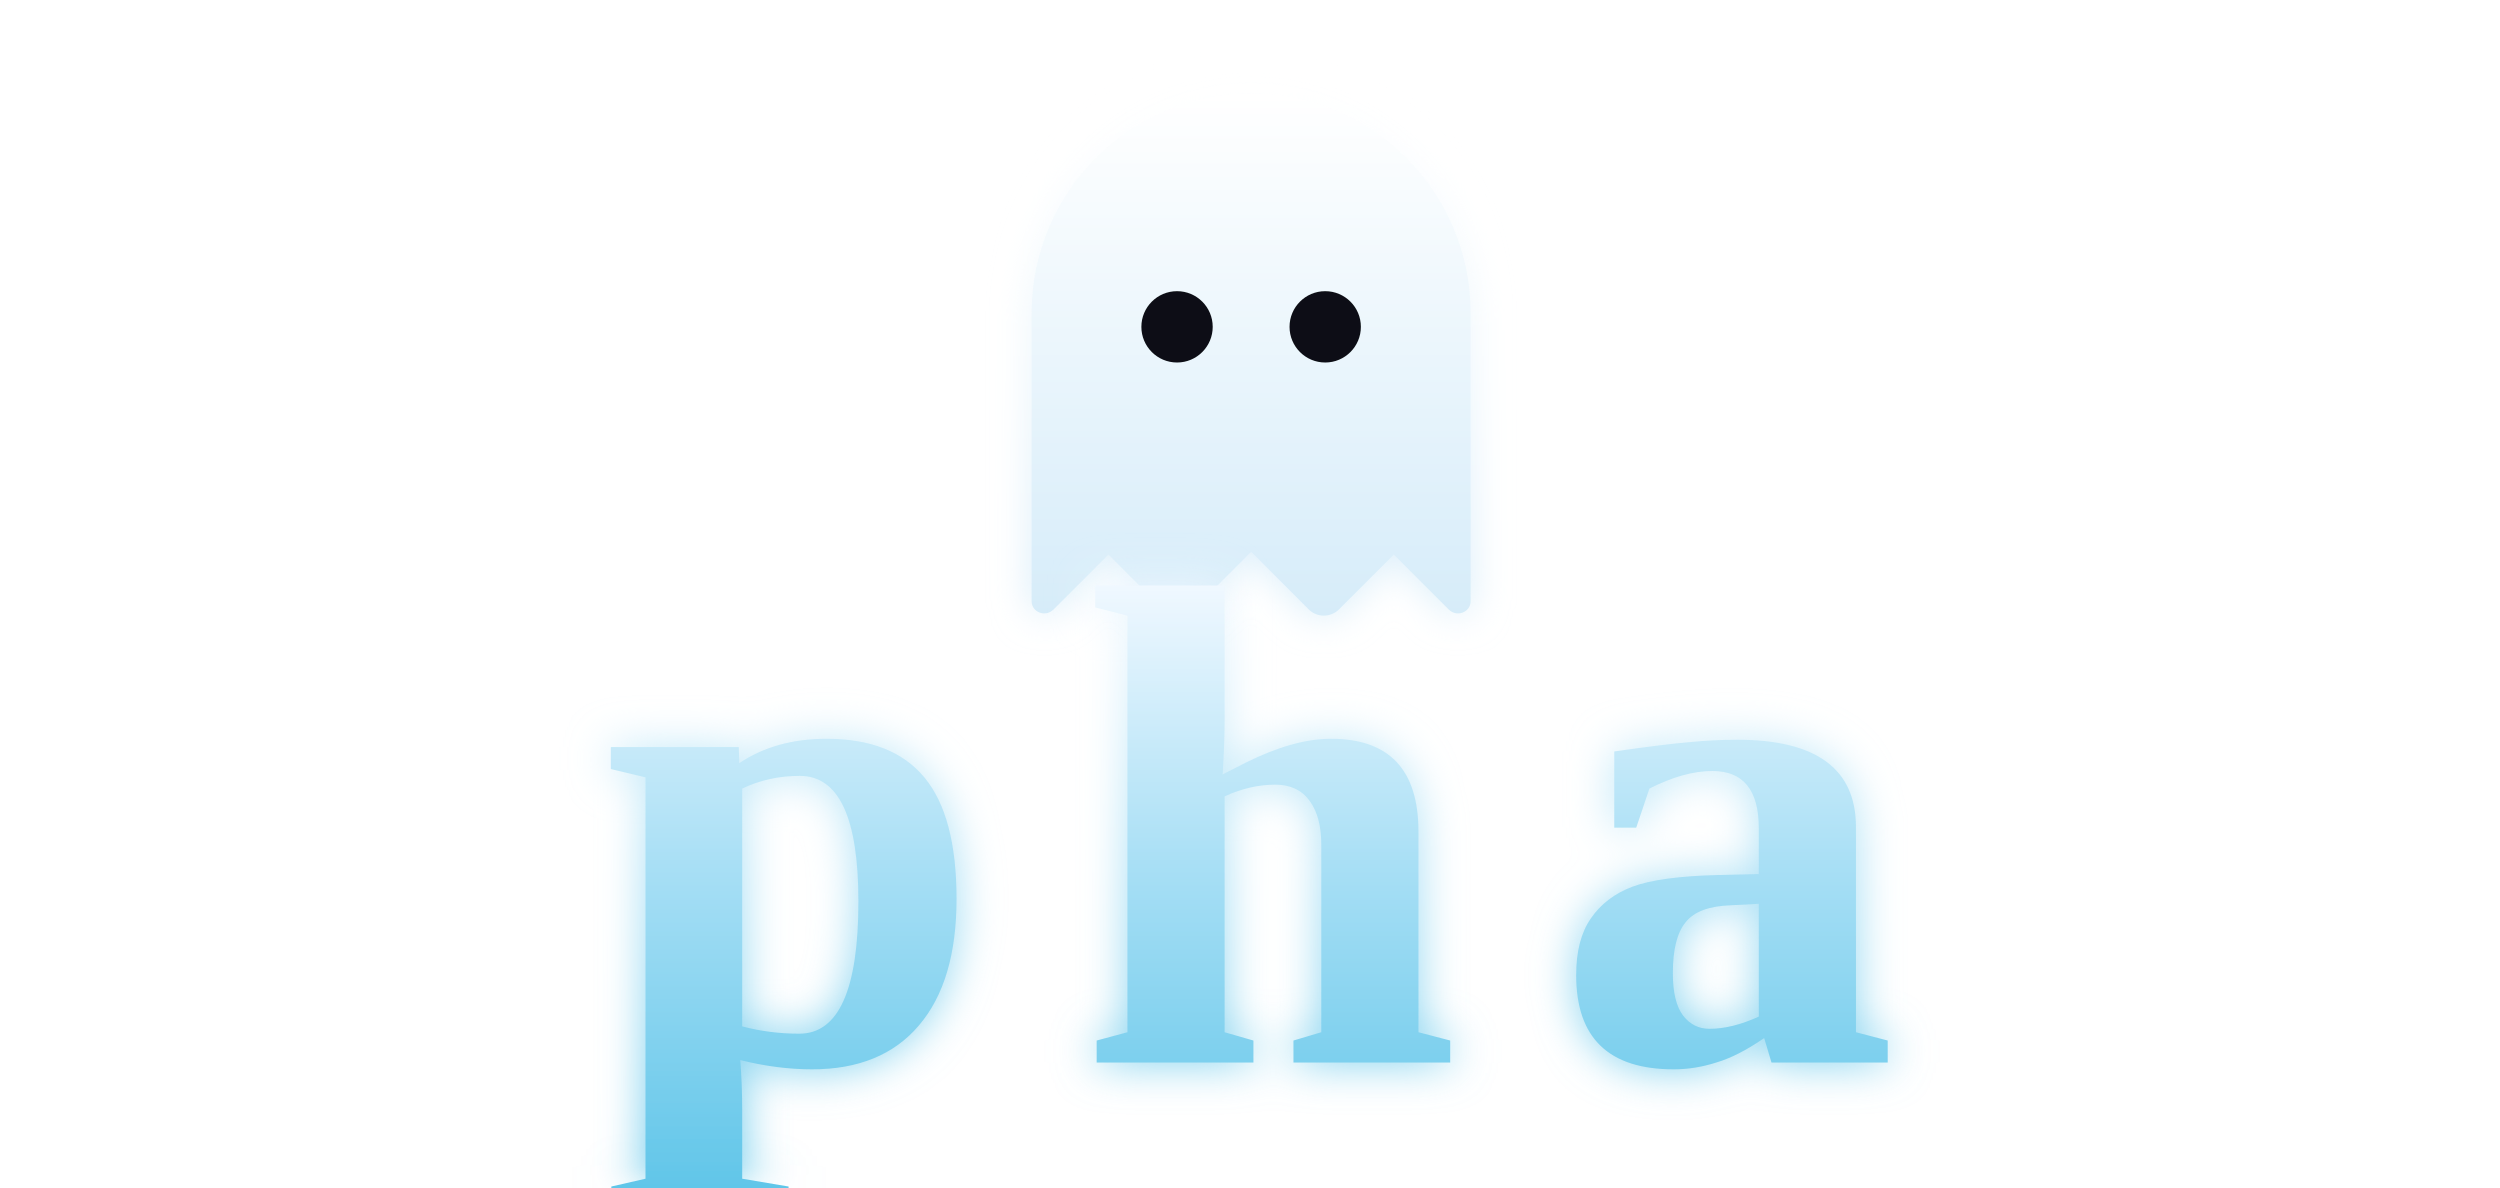
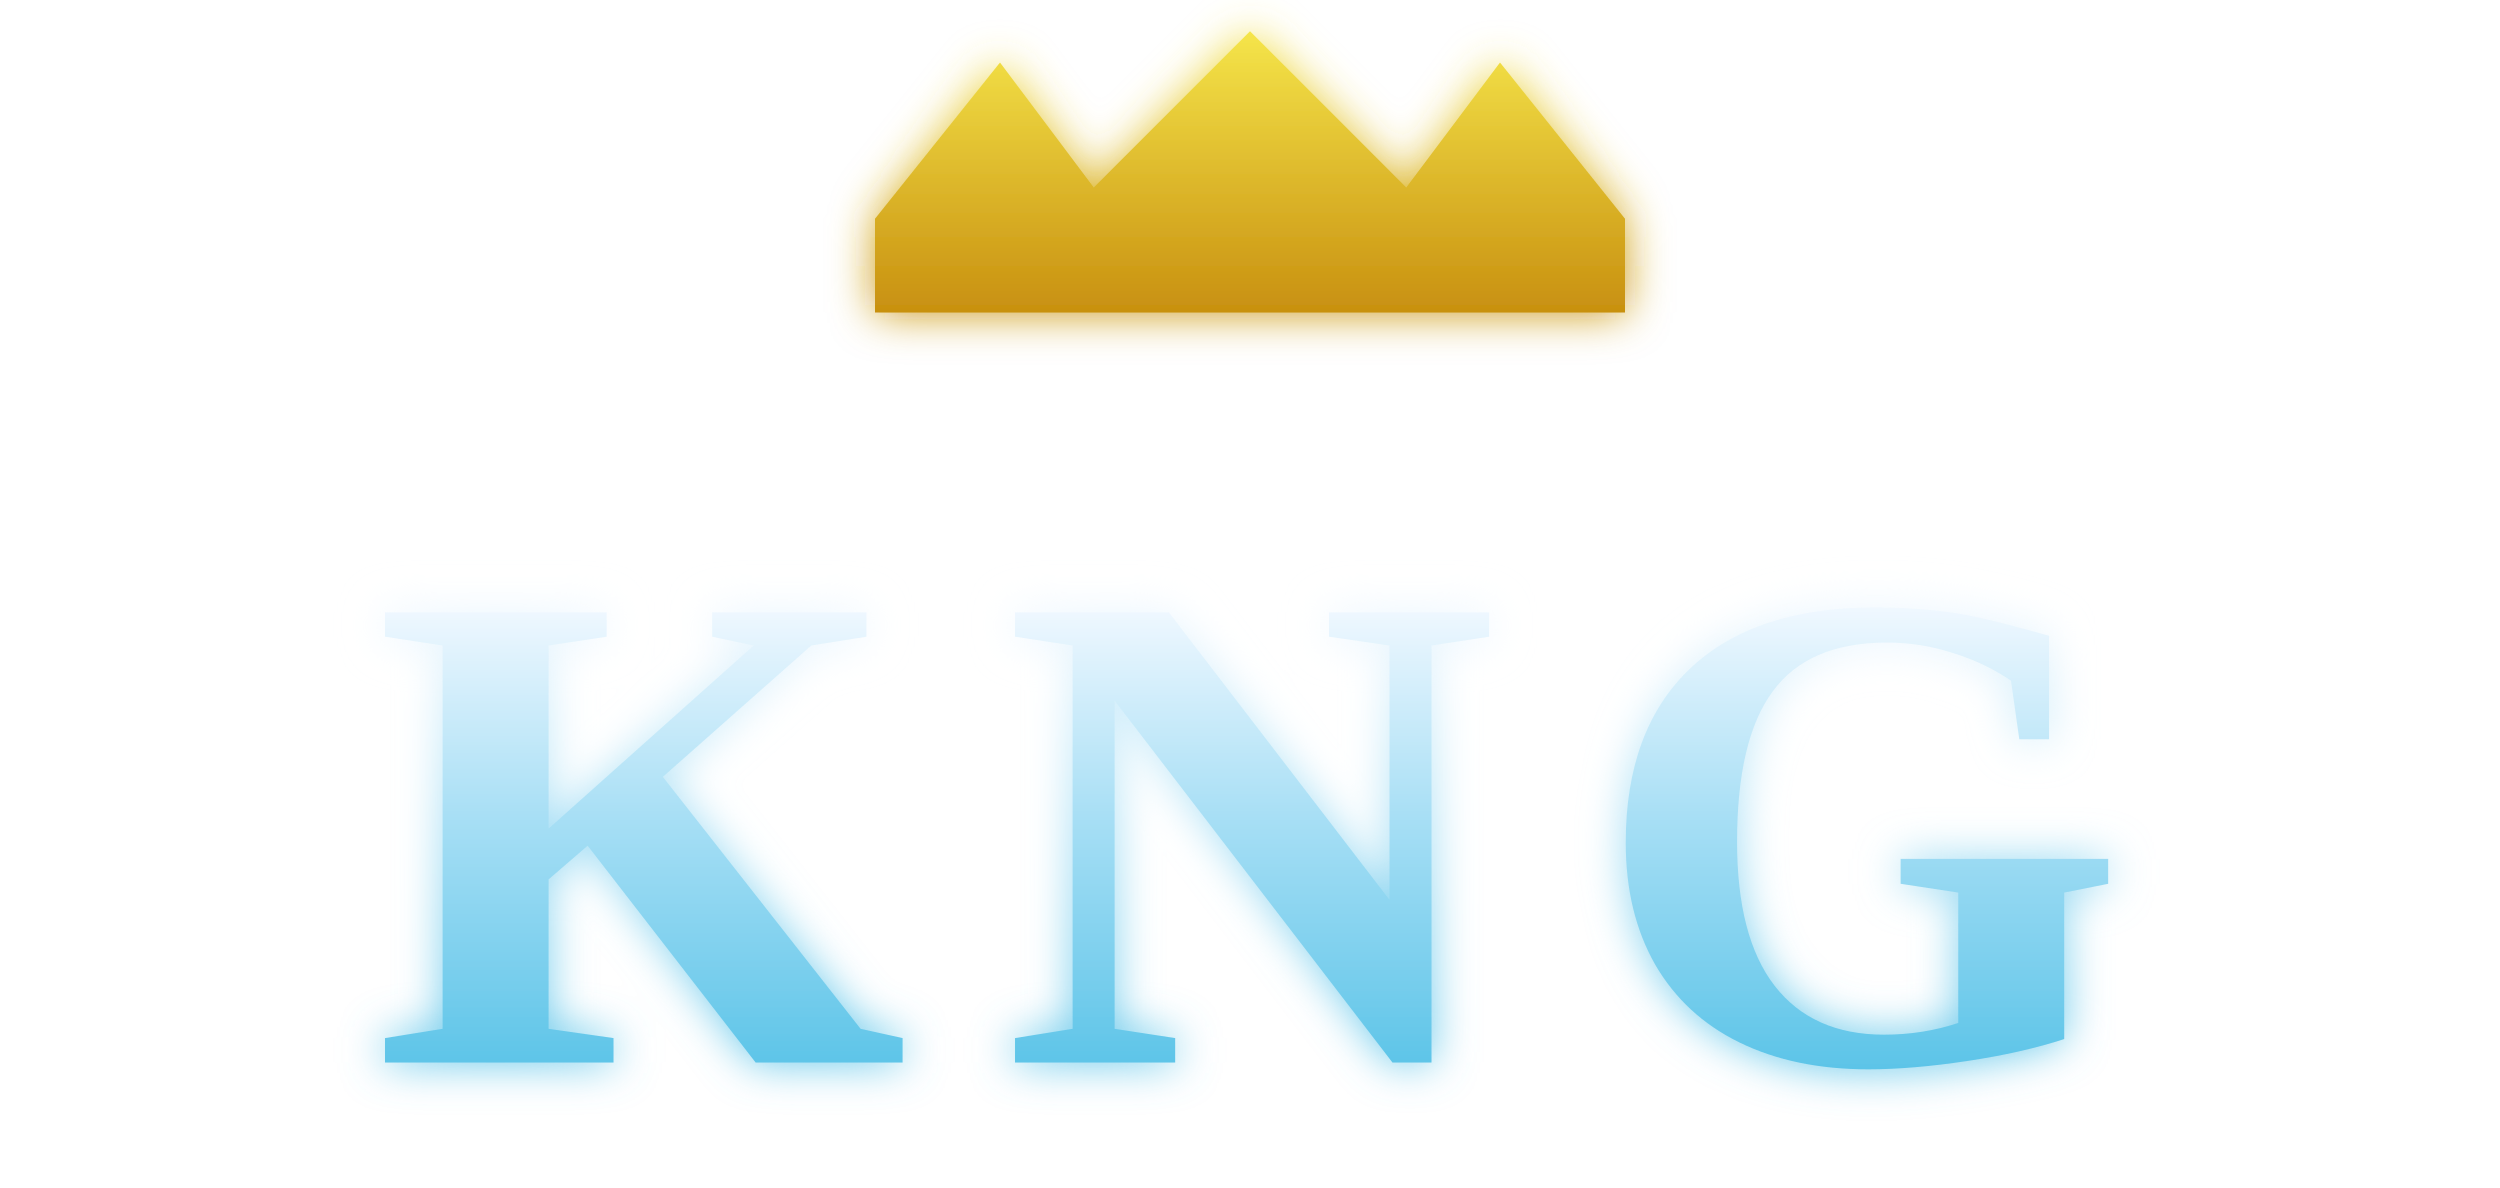
<svg xmlns="http://www.w3.org/2000/svg" viewBox="0 0 80 38">
  <defs>
    <linearGradient id="iceGrad" x1="0" y1="0" x2="0" y2="1">
      <stop offset="0%" stop-color="#f0f8ff" />
      <stop offset="45%" stop-color="#a8dff5" />
      <stop offset="100%" stop-color="#5cc4e8" />
    </linearGradient>
-     <linearGradient id="ghostGrad" x1="0" y1="0" x2="0" y2="1">
-       <stop offset="0%" stop-color="#ffffff" />
-       <stop offset="100%" stop-color="#d6ecf9" />
+     <linearGradient id="crownGrad" x1="0" y1="0" x2="0" y2="1">
+       <stop offset="0%" stop-color="#f5e54a" />
+       <stop offset="100%" stop-color="#c89010" />
    </linearGradient>
    <filter id="glow" x="-20%" y="-20%" width="140%" height="140%">
      <feGaussianBlur in="SourceGraphic" stdDeviation="0.7" result="blur" />
      <feMerge>
        <feMergeNode in="blur" />
        <feMergeNode in="SourceGraphic" />
      </feMerge>
    </filter>
  </defs>
-   <g transform="translate(29.5,1.24) scale(0.878)" filter="url(#glow)">
-     <path d="M12,2 C7.58,2 4,5.58 4,10 L4,20.5 C4,20.9 4.5,21.1 4.8,20.8 L6.8,18.8 L8.8,20.8 C9.1,21.1 9.6,21.1 9.9,20.8 L12,18.7 L14.1,20.8 C14.4,21.1 14.9,21.1 15.2,20.8 L17.2,18.8 L19.2,20.8 C19.5,21.1 20,20.9 20,20.5 L20,10 C20,5.58 16.42,2 12,2 Z" fill="url(#ghostGrad)" />
-     <circle cx="9.3" cy="10.5" r="1.3" fill="#0d0f14" />
-     <circle cx="14.7" cy="10.5" r="1.3" fill="#0d0f14" />
-   </g>
-   <text x="40" y="34" text-anchor="middle" font-family="Georgia, 'Times New Roman', serif" font-size="22" font-weight="bold" letter-spacing="3" fill="url(#iceGrad)" filter="url(#glow)">pha</text>
+   <path d="M 28,10 L 28,7 L 32,2 L 35,6 L 40,1 L 45,6 L 48,2 L 52,7 L 52,10 Z" fill="url(#crownGrad)" filter="url(#glow)" />
+   <text x="40" y="34" text-anchor="middle" font-family="Georgia, 'Times New Roman', serif" font-size="22" font-weight="bold" letter-spacing="3" fill="url(#iceGrad)" filter="url(#glow)">KNG</text>
</svg>
